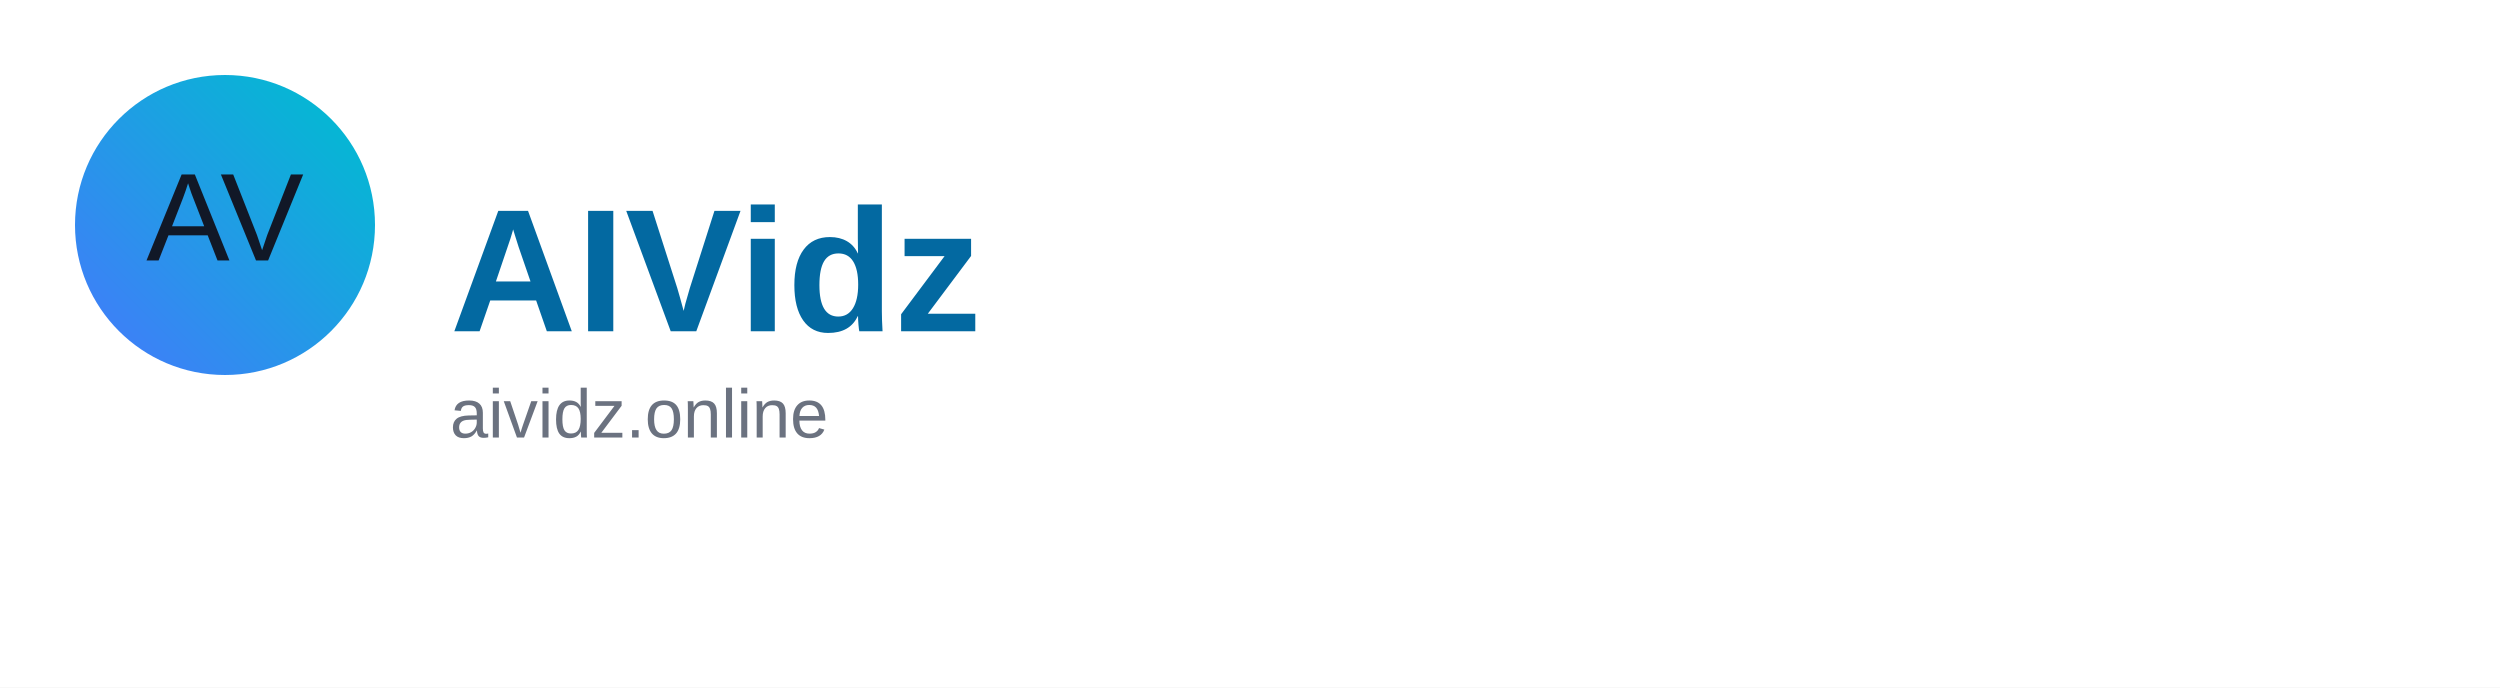
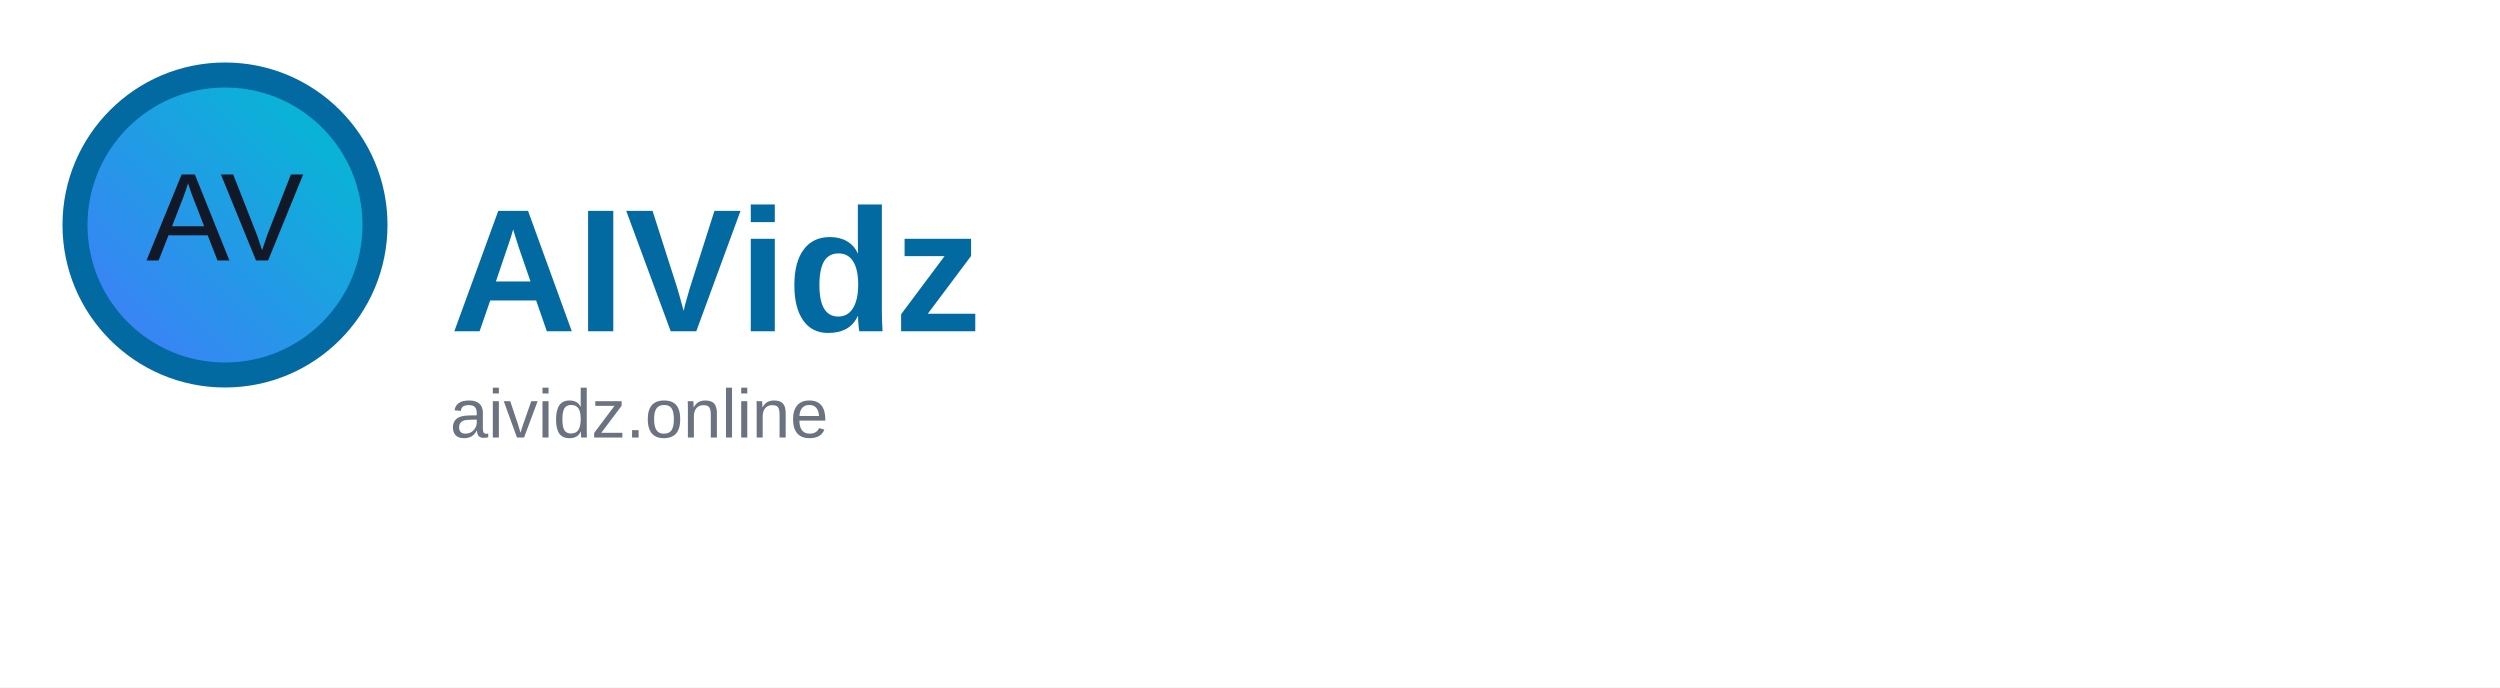
<svg xmlns="http://www.w3.org/2000/svg" width="800" height="220" viewBox="0 0 800 220">
  <rect width="100%" height="100%" fill="white" />
  <g transform="translate(24,24)">
    <defs>
      <linearGradient id="badgeGrad" x1="0.854" y1="0.146" x2="0.146" y2="0.854">
        <stop offset="0%" stop-color="#06B6D4" />
        <stop offset="100%" stop-color="#3B82F6" />
      </linearGradient>
    </defs>
-     <circle cx="48" cy="48" r="48" fill="url(#badgeGrad)" />
+     <circle cx="48" cy="48" r="48" fill="url(#badgeGrad)" stroke="#0369A1" stroke-width="8" />
    <text x="48" y="48" font-family="Arial, Helvetica, sans-serif" font-size="40" text-anchor="middle" dominant-baseline="middle" fill="#111827">AV</text>
    <text x="120" y="82" font-family="Arial, Helvetica, sans-serif" font-size="56" font-weight="700" fill="#0369A1">AIVidz</text>
    <text x="120" y="116" font-family="Arial, Helvetica, sans-serif" font-size="22" fill="#6B7280">aividz.online</text>
  </g>
</svg>
